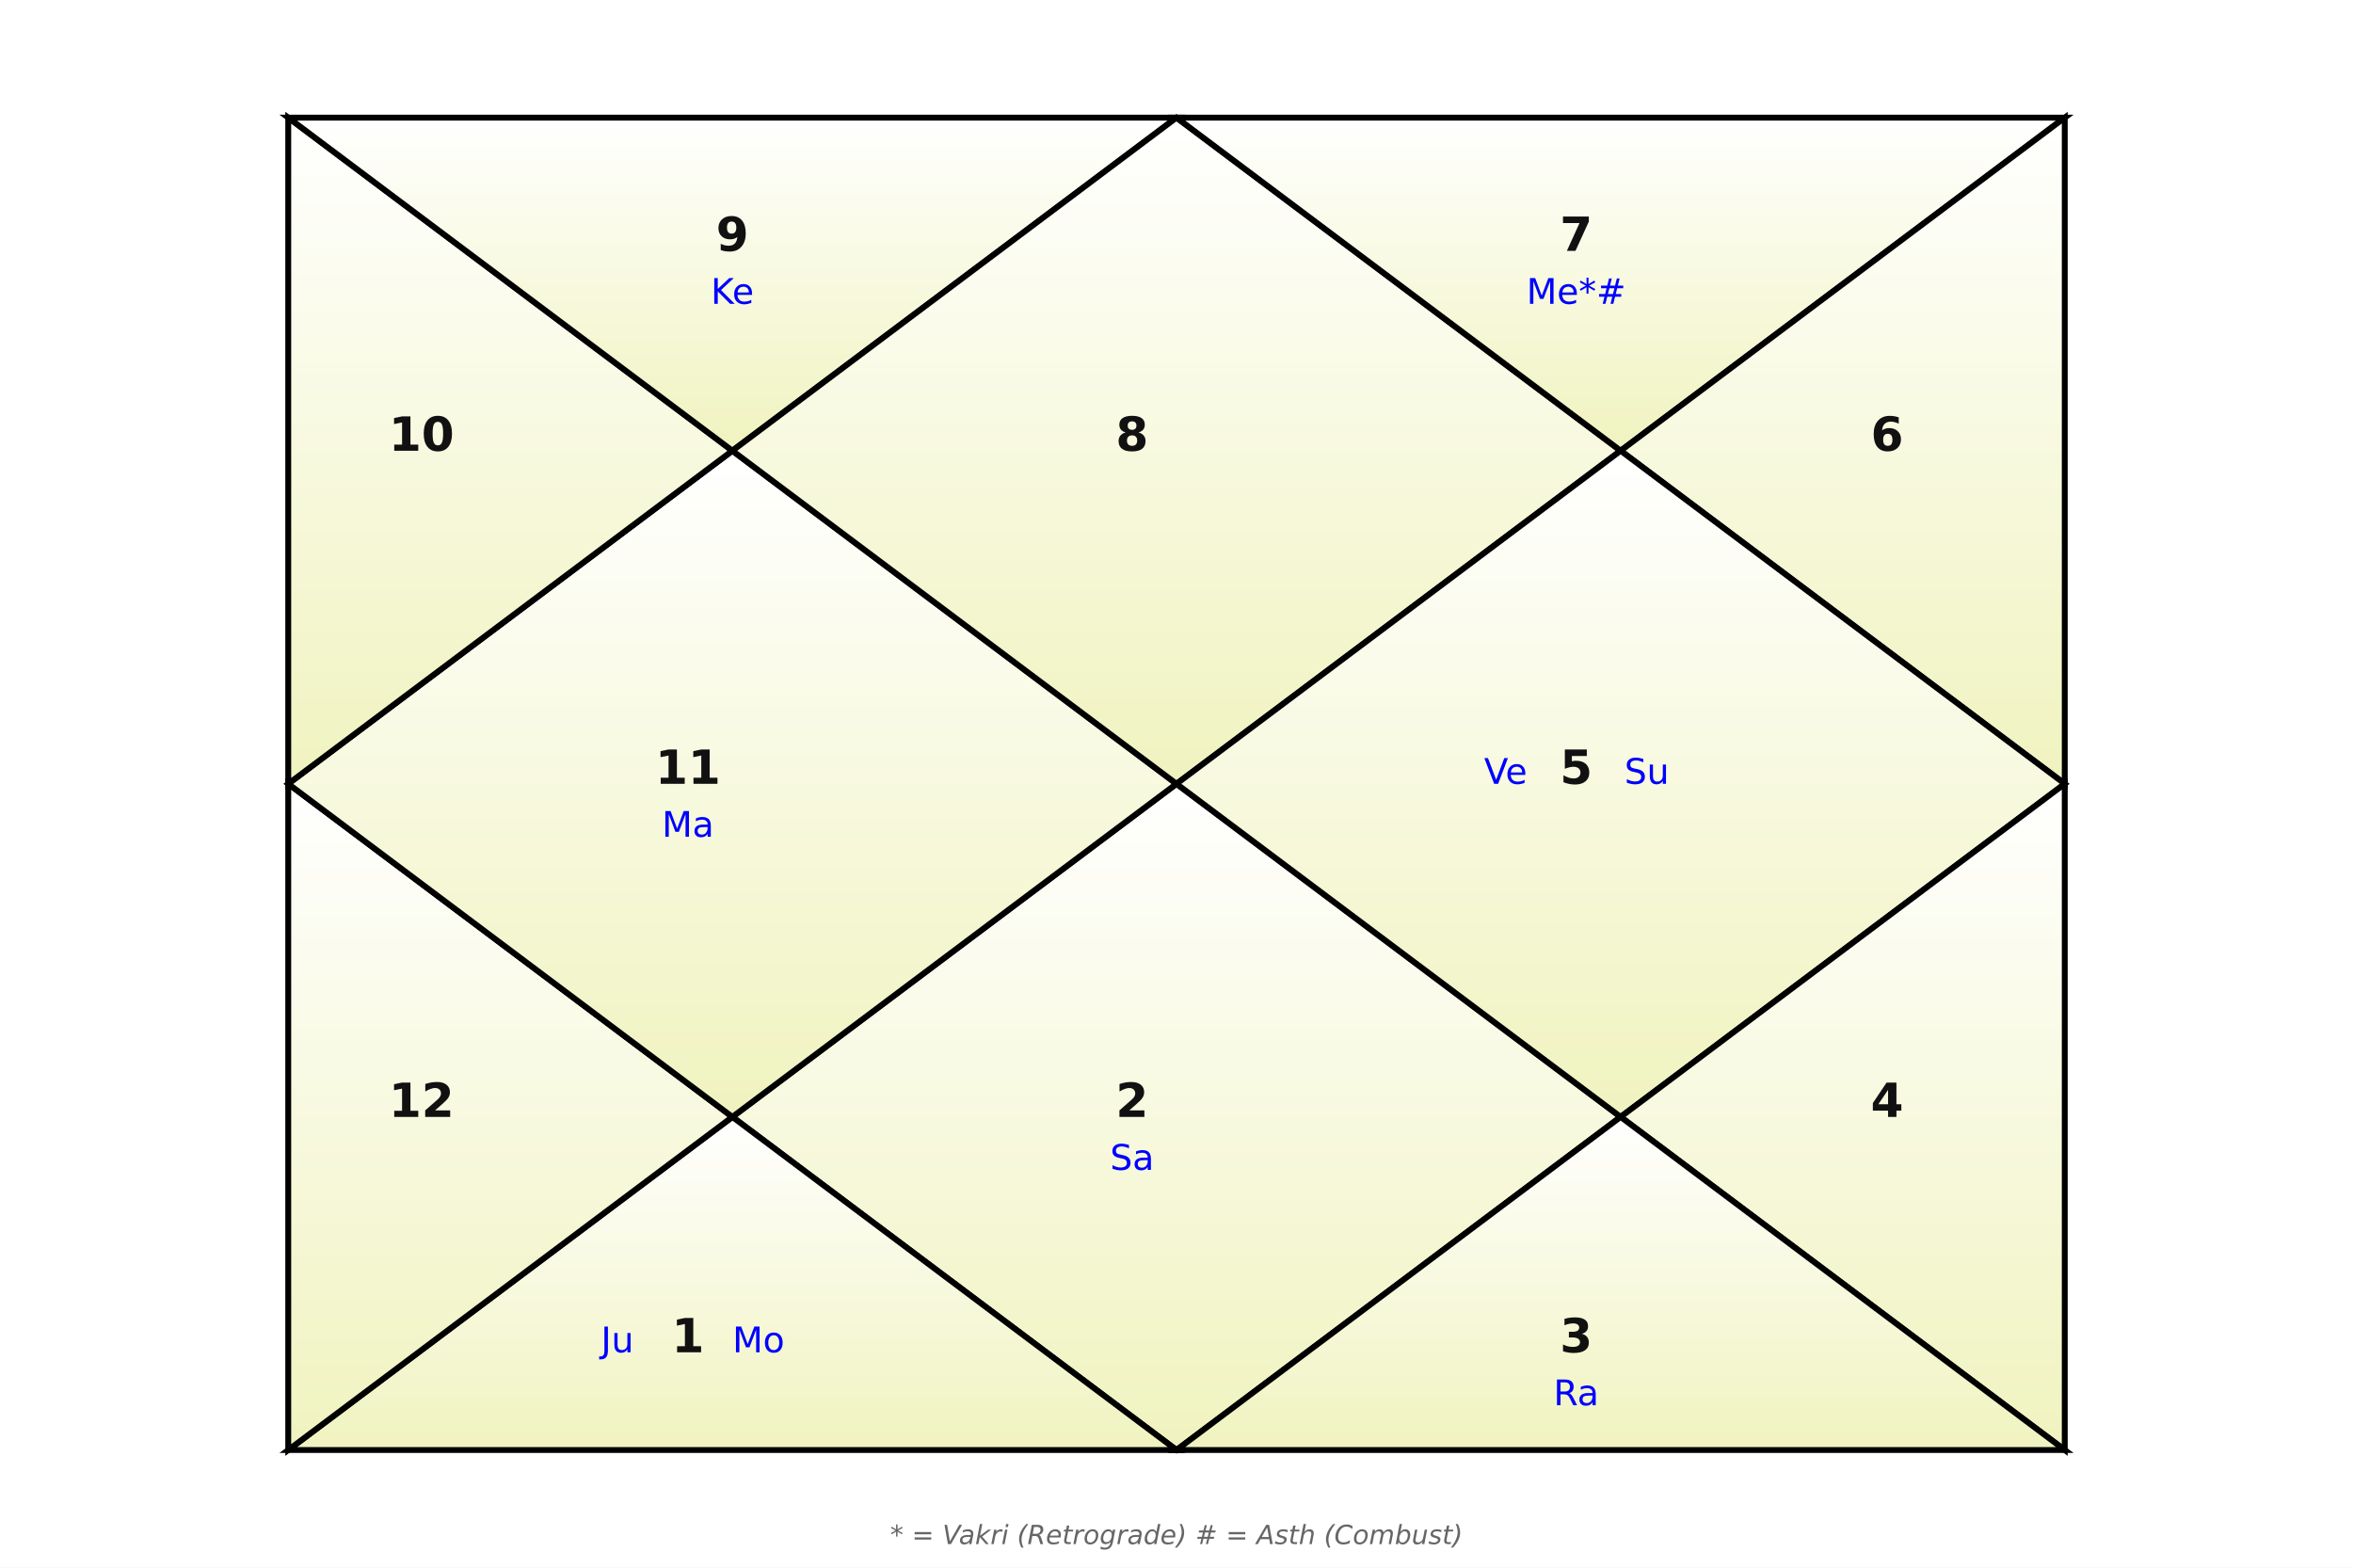
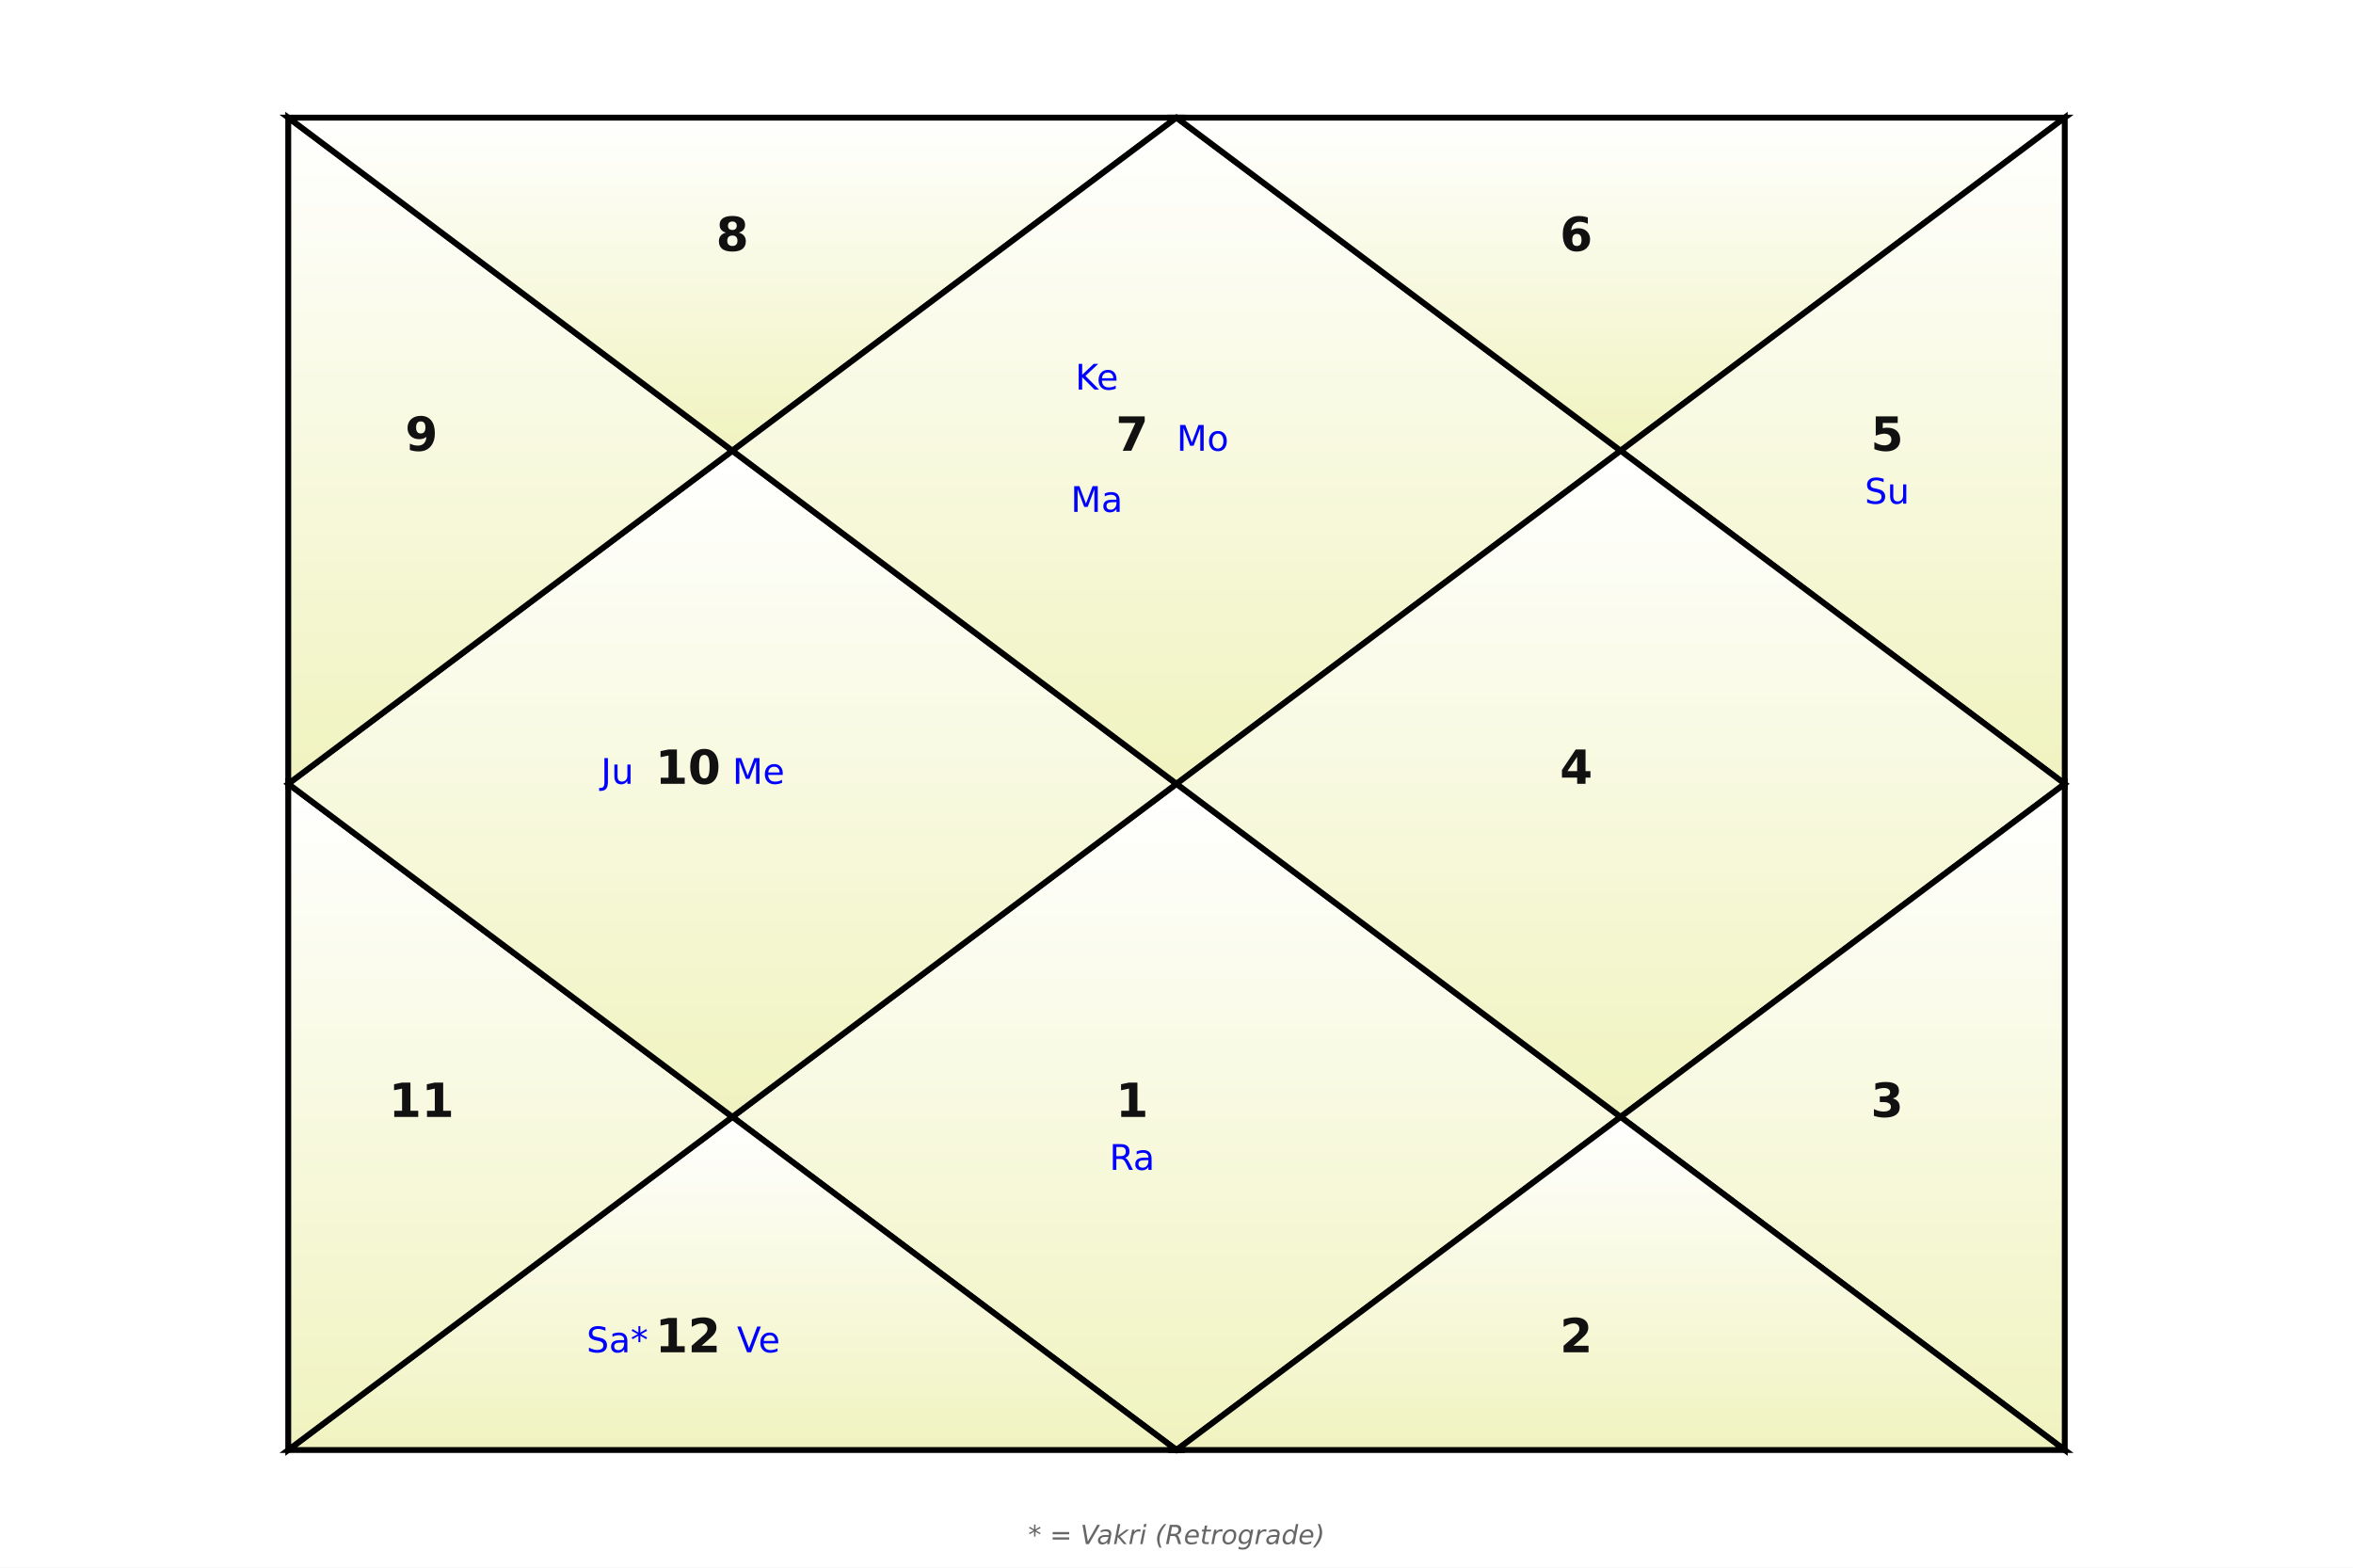
<svg xmlns="http://www.w3.org/2000/svg" baseProfile="full" height="100%" version="1.1" viewBox="0 0 800 533" width="100%">
  <defs>
    <linearGradient id="houseGrad" x1="0" x2="0" y1="0" y2="1">
      <stop offset="0" stop-color="white" />
      <stop offset="1" stop-color="#f0f3bf" />
    </linearGradient>
  </defs>
  <rect fill="white" height="533" width="800" x="0" y="0" />
  <polygon fill="url(#houseGrad)" points="249.0,379.75 400.0,493.0 551.0,379.75 400.0,266.5" stroke="#000" stroke-width="2" />
  <polygon fill="url(#houseGrad)" points="249.0,379.75 98.0,493.0 400.0,493.0" stroke="#000" stroke-width="2" />
  <polygon fill="url(#houseGrad)" points="98.0,266.5 98.0,493.0 249.0,379.75" stroke="#000" stroke-width="2" />
  <polygon fill="url(#houseGrad)" points="98.0,266.5 249.0,379.75 400.0,266.5 249.0,153.25" stroke="#000" stroke-width="2" />
  <polygon fill="url(#houseGrad)" points="98.0,40.0 98.0,266.5 249.0,153.25" stroke="#000" stroke-width="2" />
  <polygon fill="url(#houseGrad)" points="98.0,40.0 249.0,153.25 400.0,40.0" stroke="#000" stroke-width="2" />
  <polygon fill="url(#houseGrad)" points="249.0,153.25 400.0,266.5 551.0,153.25 400.0,40.0" stroke="#000" stroke-width="2" />
  <polygon fill="url(#houseGrad)" points="400.0,40.0 551.0,153.25 702.0,40.0" stroke="#000" stroke-width="2" />
  <polygon fill="url(#houseGrad)" points="551.0,153.25 702.0,266.5 702.0,40.0" stroke="#000" stroke-width="2" />
  <polygon fill="url(#houseGrad)" points="551.0,153.25 400.0,266.5 551.0,379.75 702.0,266.5" stroke="#000" stroke-width="2" />
  <polygon fill="url(#houseGrad)" points="551.0,379.75 702.0,493.0 702.0,266.5" stroke="#000" stroke-width="2" />
  <polygon fill="url(#houseGrad)" points="551.0,379.75 400.0,493.0 702.0,493.0" stroke="#000" stroke-width="2" />
-   <text fill="#111111" font-family="DejaVu Sans, Arial, sans-serif" font-size="16" font-weight="bold" text-anchor="middle" x="384.9" y="153.25">8</text>
-   <text fill="#111111" font-family="DejaVu Sans, Arial, sans-serif" font-size="16" font-weight="bold" text-anchor="middle" x="249.0" y="85.3">9</text>
-   <text fill="#0000ff" font-family="DejaVu Sans, Arial, sans-serif" font-size="12" text-anchor="middle" x="249.0" y="103.3">Ke</text>
-   <text fill="#111111" font-family="DejaVu Sans, Arial, sans-serif" font-size="16" font-weight="bold" text-anchor="middle" x="143.3" y="153.25">10</text>
-   <text fill="#111111" font-family="DejaVu Sans, Arial, sans-serif" font-size="16" font-weight="bold" text-anchor="middle" x="233.9" y="266.5">11</text>
-   <text fill="#0000ff" font-family="DejaVu Sans, Arial, sans-serif" font-size="12" text-anchor="middle" x="233.9" y="284.5">Ma</text>
-   <text fill="#111111" font-family="DejaVu Sans, Arial, sans-serif" font-size="16" font-weight="bold" text-anchor="middle" x="143.3" y="379.75">12</text>
-   <text fill="#111111" font-family="DejaVu Sans, Arial, sans-serif" font-size="16" font-weight="bold" text-anchor="middle" x="233.9" y="459.78">1</text>
-   <text fill="#0000ff" font-family="DejaVu Sans, Arial, sans-serif" font-size="12" text-anchor="middle" x="257.9" y="459.78">Mo</text>
-   <text fill="#0000ff" font-family="DejaVu Sans, Arial, sans-serif" font-size="12" text-anchor="middle" x="209.9" y="459.78">Ju</text>
-   <text fill="#111111" font-family="DejaVu Sans, Arial, sans-serif" font-size="16" font-weight="bold" text-anchor="middle" x="384.9" y="379.75">2</text>
-   <text fill="#0000ff" font-family="DejaVu Sans, Arial, sans-serif" font-size="12" text-anchor="middle" x="384.9" y="397.75">Sa</text>
-   <text fill="#111111" font-family="DejaVu Sans, Arial, sans-serif" font-size="16" font-weight="bold" text-anchor="middle" x="535.9" y="459.78">3</text>
-   <text fill="#0000ff" font-family="DejaVu Sans, Arial, sans-serif" font-size="12" text-anchor="middle" x="535.9" y="477.78">Ra</text>
-   <text fill="#111111" font-family="DejaVu Sans, Arial, sans-serif" font-size="16" font-weight="bold" text-anchor="middle" x="641.6" y="379.75">4</text>
-   <text fill="#111111" font-family="DejaVu Sans, Arial, sans-serif" font-size="16" font-weight="bold" text-anchor="middle" x="535.9" y="266.5">5</text>
-   <text fill="#0000ff" font-family="DejaVu Sans, Arial, sans-serif" font-size="12" text-anchor="middle" x="559.9" y="266.5">Su</text>
-   <text fill="#0000ff" font-family="DejaVu Sans, Arial, sans-serif" font-size="12" text-anchor="middle" x="511.9" y="266.5">Ve</text>
-   <text fill="#111111" font-family="DejaVu Sans, Arial, sans-serif" font-size="16" font-weight="bold" text-anchor="middle" x="641.6" y="153.25">6</text>
-   <text fill="#111111" font-family="DejaVu Sans, Arial, sans-serif" font-size="16" font-weight="bold" text-anchor="middle" x="535.9" y="85.3">7</text>
-   <text fill="#0000ff" font-family="DejaVu Sans, Arial, sans-serif" font-size="12" text-anchor="middle" x="535.9" y="103.3">Me*#</text>
-   <text fill="#666" font-family="DejaVu Sans" font-size="9" font-style="italic" text-anchor="middle" x="400.0" y="525">* = Vakri (Retrograde)  # = Asth (Combust)</text>
+   <text fill="#111111" font-family="DejaVu Sans, Arial, sans-serif" font-size="16" font-weight="bold" text-anchor="middle" x="384.9" y="153.25">7</text>
+   <text fill="#0000ff" font-family="DejaVu Sans, Arial, sans-serif" font-size="12" text-anchor="middle" x="408.9" y="153.25">Mo</text>
+   <text fill="#0000ff" font-family="DejaVu Sans, Arial, sans-serif" font-size="12" text-anchor="middle" x="372.9" y="174.035">Ma</text>
+   <text fill="#0000ff" font-family="DejaVu Sans, Arial, sans-serif" font-size="12" text-anchor="middle" x="372.9" y="132.465">Ke</text>
+   <text fill="#111111" font-family="DejaVu Sans, Arial, sans-serif" font-size="16" font-weight="bold" text-anchor="middle" x="249.0" y="85.3">8</text>
+   <text fill="#111111" font-family="DejaVu Sans, Arial, sans-serif" font-size="16" font-weight="bold" text-anchor="middle" x="143.3" y="153.25">9</text>
+   <text fill="#111111" font-family="DejaVu Sans, Arial, sans-serif" font-size="16" font-weight="bold" text-anchor="middle" x="233.9" y="266.5">10</text>
+   <text fill="#0000ff" font-family="DejaVu Sans, Arial, sans-serif" font-size="12" text-anchor="middle" x="257.9" y="266.5">Me</text>
+   <text fill="#0000ff" font-family="DejaVu Sans, Arial, sans-serif" font-size="12" text-anchor="middle" x="209.9" y="266.5">Ju</text>
+   <text fill="#111111" font-family="DejaVu Sans, Arial, sans-serif" font-size="16" font-weight="bold" text-anchor="middle" x="143.3" y="379.75">11</text>
+   <text fill="#111111" font-family="DejaVu Sans, Arial, sans-serif" font-size="16" font-weight="bold" text-anchor="middle" x="233.9" y="459.78">12</text>
+   <text fill="#0000ff" font-family="DejaVu Sans, Arial, sans-serif" font-size="12" text-anchor="middle" x="257.9" y="459.78">Ve</text>
+   <text fill="#0000ff" font-family="DejaVu Sans, Arial, sans-serif" font-size="12" text-anchor="middle" x="209.9" y="459.78">Sa*</text>
+   <text fill="#111111" font-family="DejaVu Sans, Arial, sans-serif" font-size="16" font-weight="bold" text-anchor="middle" x="384.9" y="379.75">1</text>
+   <text fill="#0000ff" font-family="DejaVu Sans, Arial, sans-serif" font-size="12" text-anchor="middle" x="384.9" y="397.75">Ra</text>
+   <text fill="#111111" font-family="DejaVu Sans, Arial, sans-serif" font-size="16" font-weight="bold" text-anchor="middle" x="535.9" y="459.78">2</text>
+   <text fill="#111111" font-family="DejaVu Sans, Arial, sans-serif" font-size="16" font-weight="bold" text-anchor="middle" x="641.6" y="379.75">3</text>
+   <text fill="#111111" font-family="DejaVu Sans, Arial, sans-serif" font-size="16" font-weight="bold" text-anchor="middle" x="535.9" y="266.5">4</text>
+   <text fill="#111111" font-family="DejaVu Sans, Arial, sans-serif" font-size="16" font-weight="bold" text-anchor="middle" x="641.6" y="153.25">5</text>
+   <text fill="#0000ff" font-family="DejaVu Sans, Arial, sans-serif" font-size="12" text-anchor="middle" x="641.6" y="171.25">Su</text>
+   <text fill="#111111" font-family="DejaVu Sans, Arial, sans-serif" font-size="16" font-weight="bold" text-anchor="middle" x="535.9" y="85.3">6</text>
+   <text fill="#666" font-family="DejaVu Sans" font-size="9" font-style="italic" text-anchor="middle" x="400.0" y="525">* = Vakri (Retrograde)</text>
</svg>
